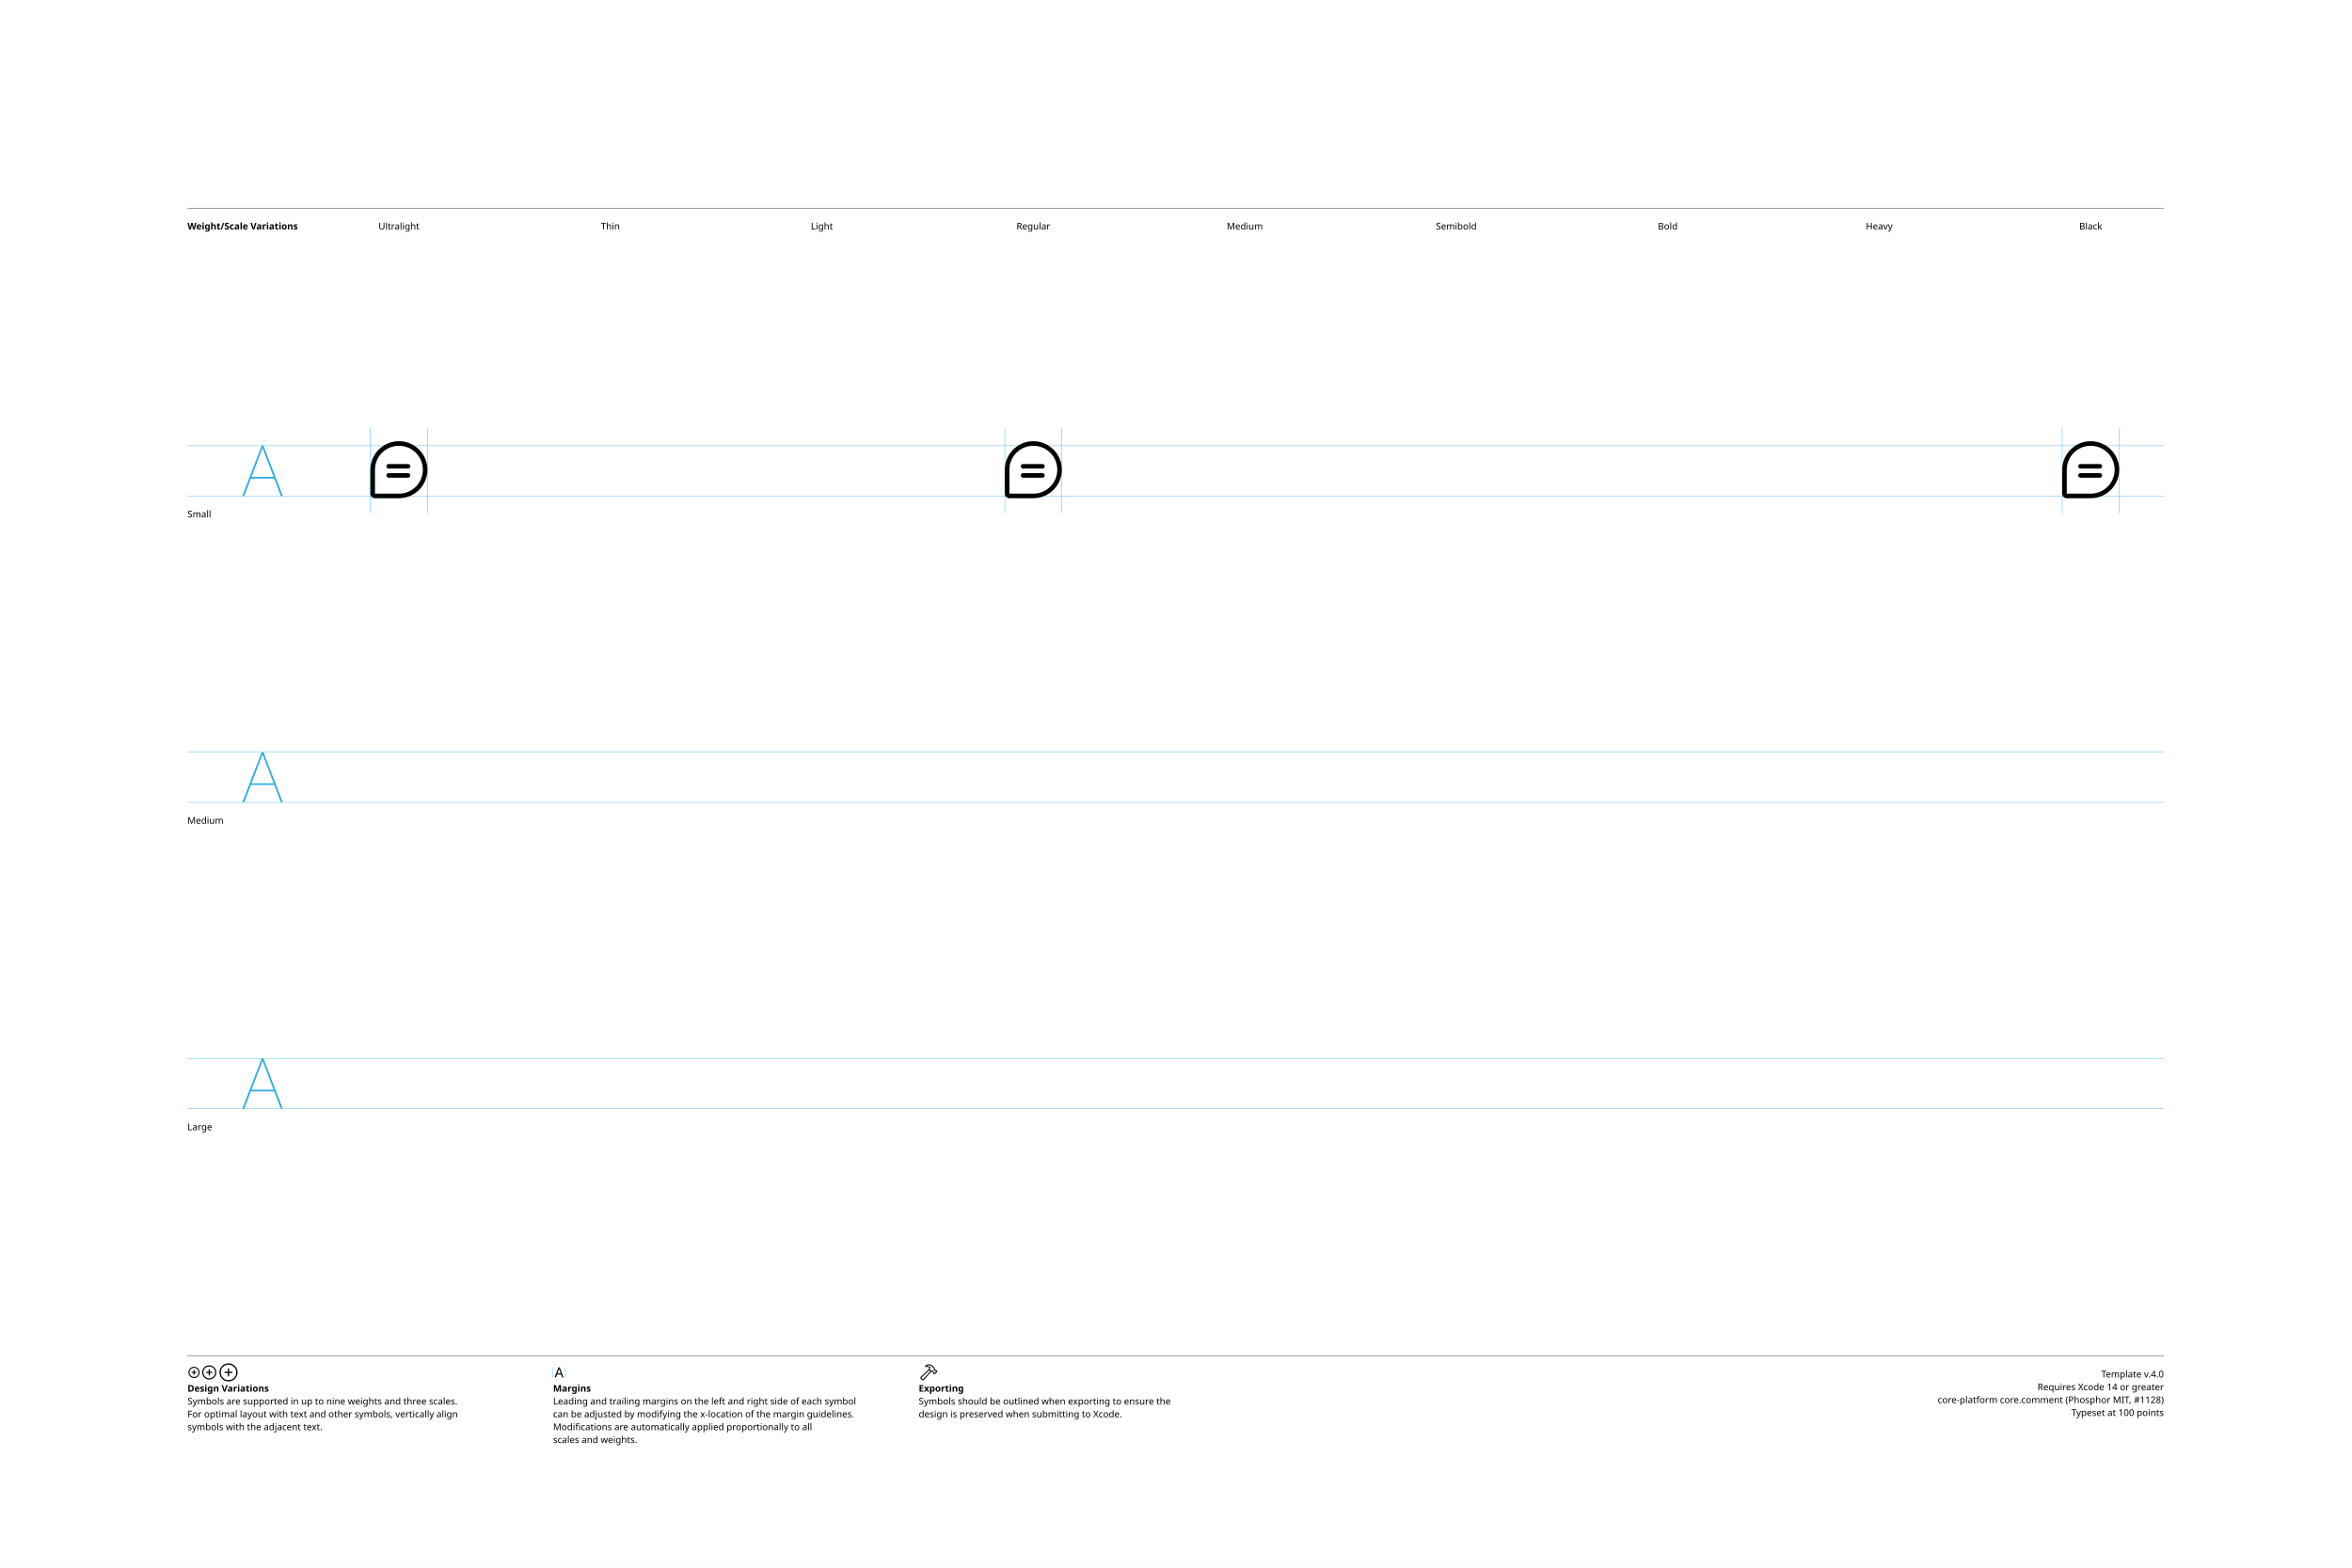
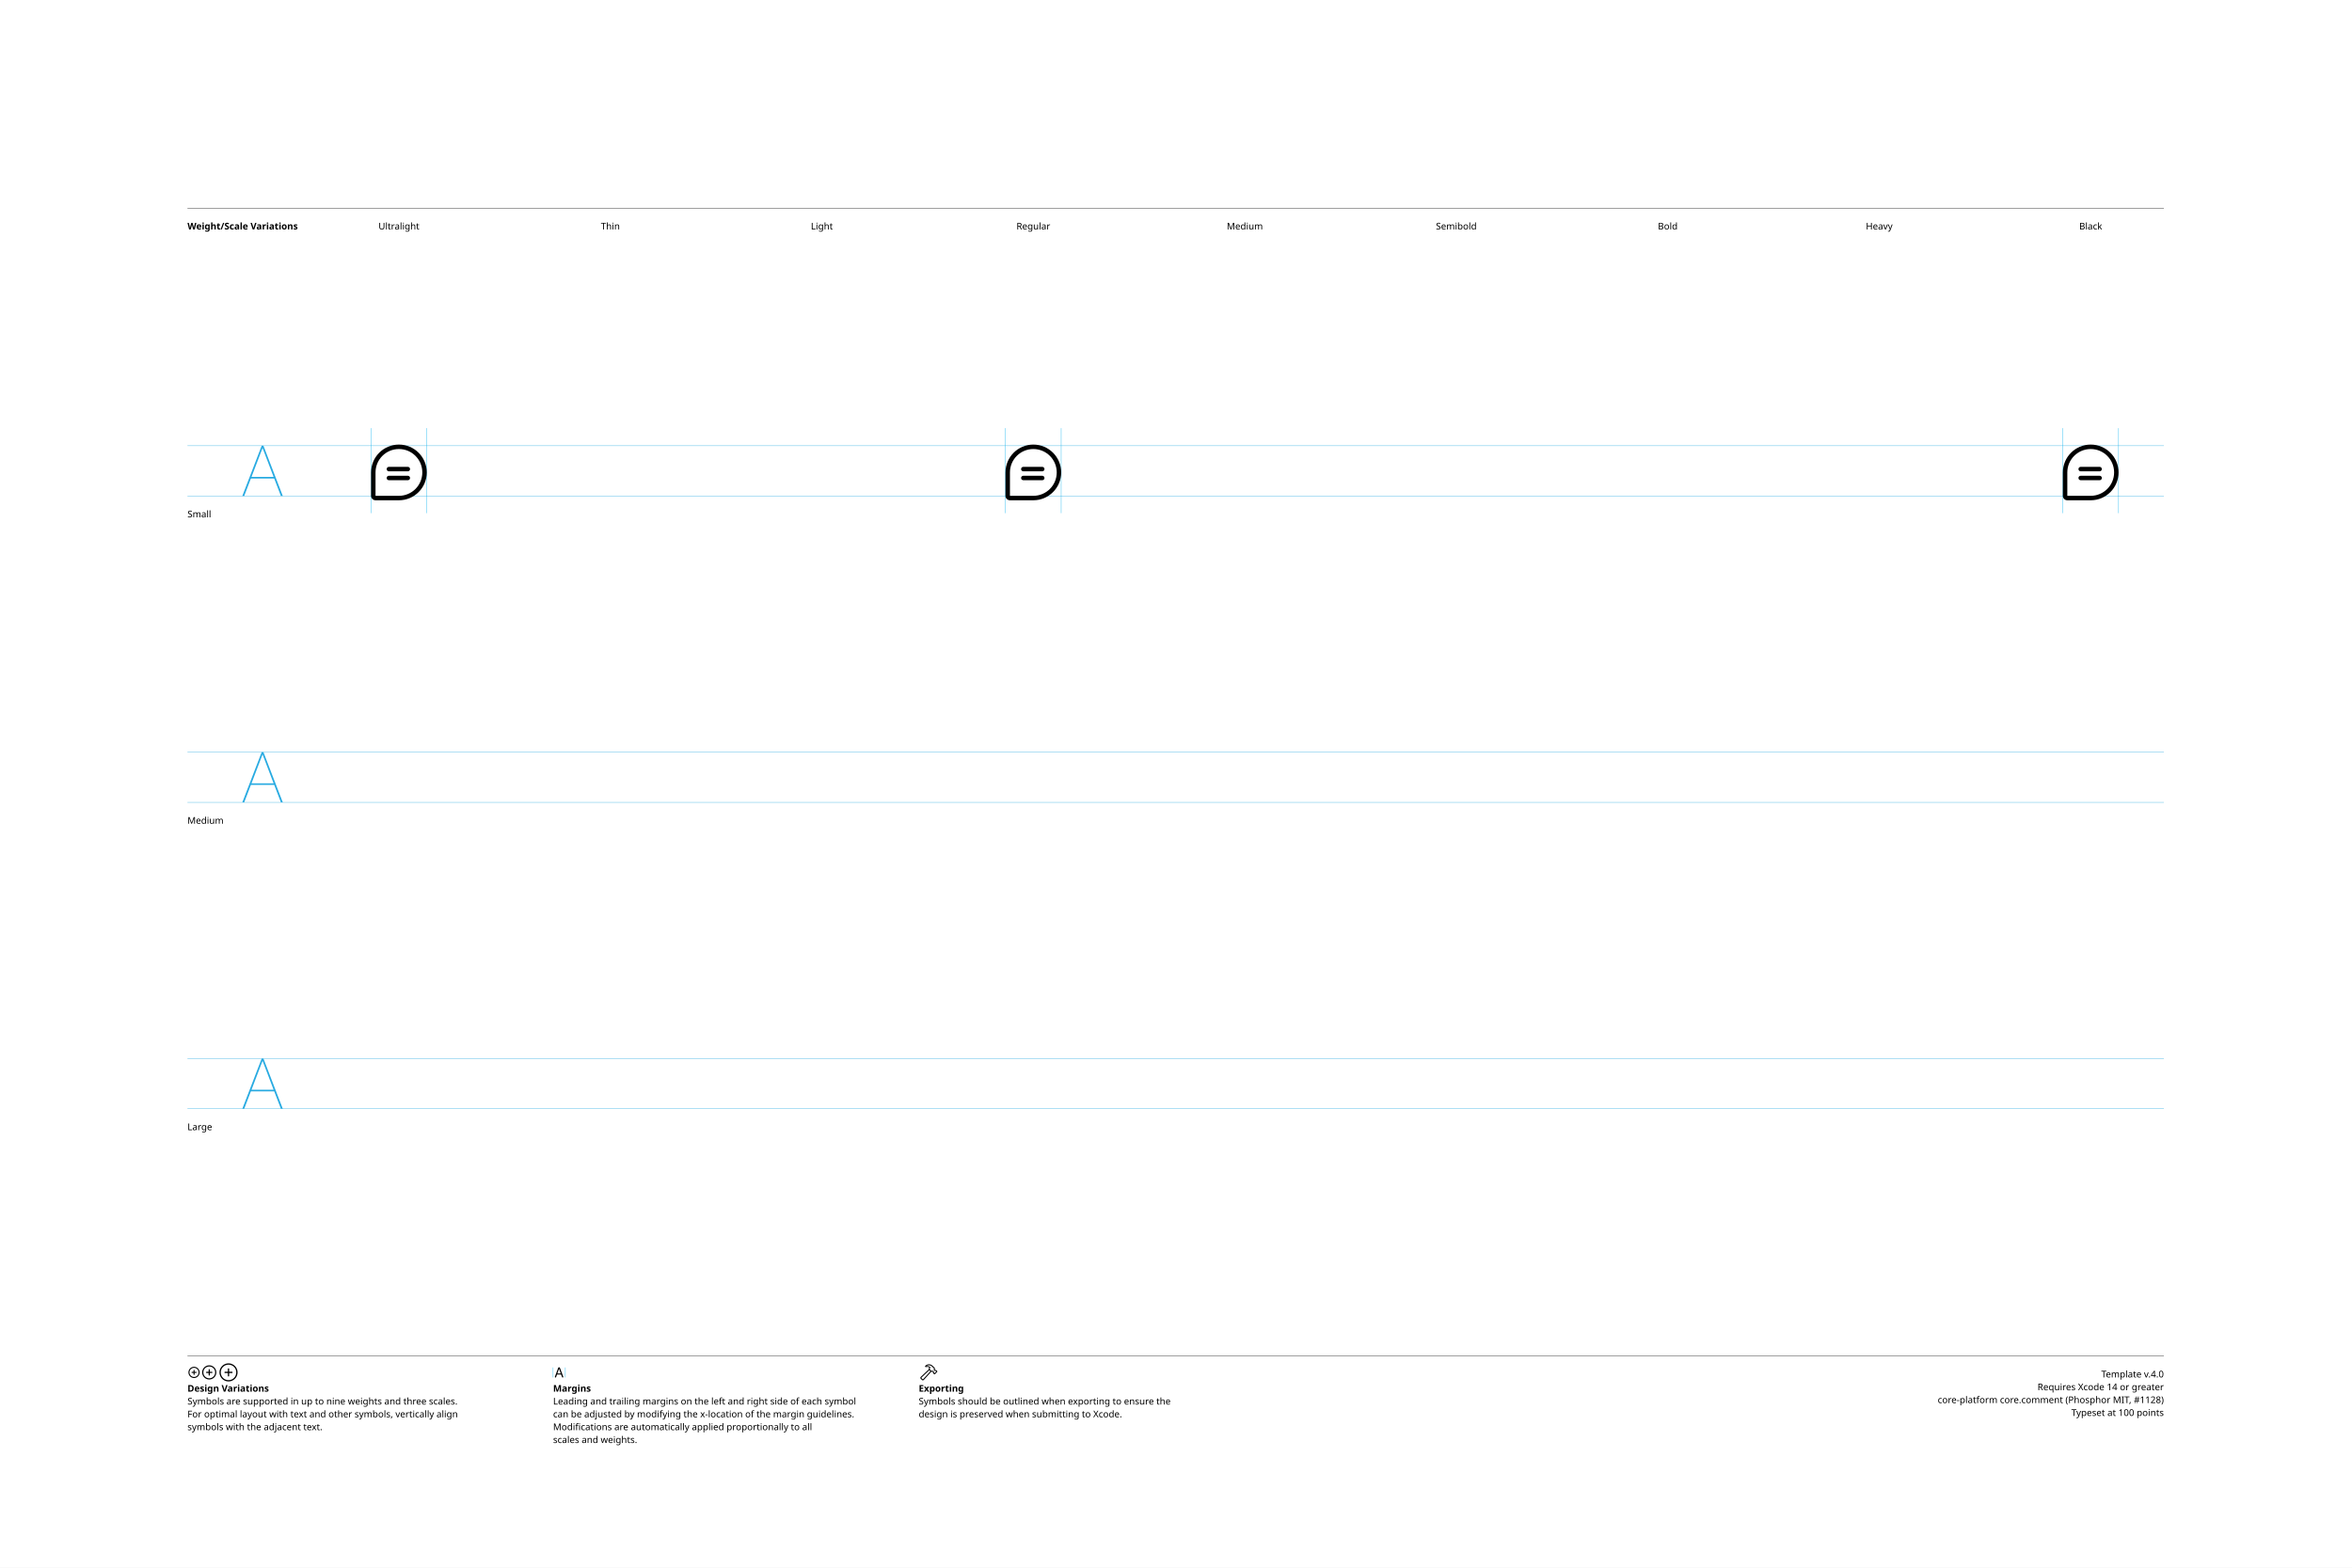
<svg xmlns="http://www.w3.org/2000/svg" version="1.1" width="3300" height="2200">
  <style>.monochrome-0 {fill:#000000}
.multicolor-0:tintColor {fill:#007AFF}
.hierarchical-0:primary {fill:#212121}
.SFSymbolsPreview000000 {fill:#000000;opacity:1.0}
</style>
  <g id="Notes">
    <rect height="2200" id="artboard" style="fill:white;opacity:1" width="3300" x="0" y="0" />
    <line style="fill:none;stroke:black;opacity:1;stroke-width:0.5;" x1="263" x2="3036" y1="292" y2="292" />
    <text style="stroke:none;fill:black;font-family:sans-serif;font-size:13;font-weight:bold;" transform="matrix(1 0 0 1 263 322)">Weight/Scale Variations</text>
    <text style="stroke:none;fill:black;font-family:sans-serif;font-size:13;text-anchor:middle;" transform="matrix(1 0 0 1 559.711 322)">Ultralight</text>
    <text style="stroke:none;fill:black;font-family:sans-serif;font-size:13;text-anchor:middle;" transform="matrix(1 0 0 1 856.422 322)">Thin</text>
    <text style="stroke:none;fill:black;font-family:sans-serif;font-size:13;text-anchor:middle;" transform="matrix(1 0 0 1 1153.13 322)">Light</text>
    <text style="stroke:none;fill:black;font-family:sans-serif;font-size:13;text-anchor:middle;" transform="matrix(1 0 0 1 1449.84 322)">Regular</text>
    <text style="stroke:none;fill:black;font-family:sans-serif;font-size:13;text-anchor:middle;" transform="matrix(1 0 0 1 1746.56 322)">Medium</text>
    <text style="stroke:none;fill:black;font-family:sans-serif;font-size:13;text-anchor:middle;" transform="matrix(1 0 0 1 2043.27 322)">Semibold</text>
    <text style="stroke:none;fill:black;font-family:sans-serif;font-size:13;text-anchor:middle;" transform="matrix(1 0 0 1 2339.98 322)">Bold</text>
    <text style="stroke:none;fill:black;font-family:sans-serif;font-size:13;text-anchor:middle;" transform="matrix(1 0 0 1 2636.69 322)">Heavy</text>
    <text style="stroke:none;fill:black;font-family:sans-serif;font-size:13;text-anchor:middle;" transform="matrix(1 0 0 1 2933.4 322)">Black</text>
    <line style="fill:none;stroke:black;opacity:1;stroke-width:0.5;" x1="263" x2="3036" y1="1903" y2="1903" />
    <g transform="matrix(1 0 0 1 263 1933)">
      <path d="M9.248 0.83C13.555 0.83 17.139-2.744 17.139-7.051C17.139-11.357 13.545-14.932 9.238-14.932C4.941-14.932 1.367-11.357 1.367-7.051C1.367-2.744 4.951 0.83 9.248 0.83ZM9.248-0.654C5.703-0.654 2.871-3.496 2.871-7.051C2.871-10.605 5.693-13.447 9.238-13.447C12.793-13.447 15.645-10.605 15.645-7.051C15.645-3.496 12.803-0.654 9.248-0.654ZM5.654-7.051C5.654-6.621 5.957-6.328 6.406-6.328L8.506-6.328L8.506-4.209C8.506-3.77 8.799-3.467 9.229-3.467C9.678-3.467 9.971-3.77 9.971-4.209L9.971-6.328L12.09-6.328C12.529-6.328 12.832-6.621 12.832-7.051C12.832-7.49 12.529-7.793 12.09-7.793L9.971-7.793L9.971-9.902C9.971-10.352 9.678-10.654 9.229-10.654C8.799-10.654 8.506-10.352 8.506-9.902L8.506-7.793L6.406-7.793C5.957-7.793 5.654-7.49 5.654-7.051Z" />
    </g>
    <g transform="matrix(1 0 0 1 281.867 1933)">
      <path d="M11.709 2.91C17.158 2.91 21.67-1.611 21.67-7.051C21.67-12.5 17.148-17.012 11.699-17.012C6.26-17.012 1.748-12.5 1.748-7.051C1.748-1.611 6.27 2.91 11.709 2.91ZM11.709 1.25C7.1 1.25 3.418-2.441 3.418-7.051C3.418-11.66 7.09-15.352 11.699-15.352C16.309-15.352 20.01-11.66 20.01-7.051C20.01-2.441 16.318 1.25 11.709 1.25ZM7.178-7.051C7.178-6.572 7.51-6.25 8.008-6.25L10.879-6.25L10.879-3.369C10.879-2.881 11.211-2.539 11.69-2.539C12.178-2.539 12.52-2.871 12.52-3.369L12.52-6.25L15.4-6.25C15.889-6.25 16.23-6.572 16.23-7.051C16.23-7.539 15.889-7.881 15.4-7.881L12.52-7.881L12.52-10.752C12.52-11.25 12.178-11.592 11.69-11.592C11.211-11.592 10.879-11.25 10.879-10.752L10.879-7.881L8.008-7.881C7.51-7.881 7.178-7.539 7.178-7.051Z" />
    </g>
    <g transform="matrix(1 0 0 1 305.646 1933)">
      <path d="M14.971 5.664C21.934 5.664 27.695-0.098 27.695-7.051C27.695-14.014 21.924-19.775 14.961-19.775C8.008-19.775 2.256-14.014 2.256-7.051C2.256-0.098 8.018 5.664 14.971 5.664ZM14.971 3.848C8.936 3.848 4.082-1.016 4.082-7.051C4.082-13.096 8.926-17.949 14.961-17.949C21.006-17.949 25.869-13.096 25.869-7.051C25.869-1.016 21.016 3.848 14.971 3.848ZM9.199-7.051C9.199-6.533 9.57-6.172 10.117-6.172L14.062-6.172L14.062-2.217C14.062-1.68 14.434-1.299 14.951-1.299C15.488-1.299 15.859-1.67 15.859-2.217L15.859-6.172L19.814-6.172C20.352-6.172 20.732-6.533 20.732-7.051C20.732-7.598 20.361-7.969 19.814-7.969L15.859-7.969L15.859-11.914C15.859-12.461 15.488-12.842 14.951-12.842C14.434-12.842 14.062-12.461 14.062-11.914L14.062-7.969L10.117-7.969C9.57-7.969 9.199-7.598 9.199-7.051Z" />
    </g>
    <text style="stroke:none;fill:black;font-family:sans-serif;font-size:13;font-weight:bold;" transform="matrix(1 0 0 1 263 1953)">Design Variations</text>
    <text style="stroke:none;fill:black;font-family:sans-serif;font-size:13;" transform="matrix(1 0 0 1 263 1971)">Symbols are supported in up to nine weights and three scales.</text>
    <text style="stroke:none;fill:black;font-family:sans-serif;font-size:13;" transform="matrix(1 0 0 1 263 1989)">For optimal layout with text and other symbols, vertically align</text>
    <text style="stroke:none;fill:black;font-family:sans-serif;font-size:13;" transform="matrix(1 0 0 1 263 2007)">symbols with the adjacent text.</text>
    <line style="fill:none;stroke:#00AEEF;stroke-width:0.5;opacity:1.0;" x1="776" x2="776" y1="1919" y2="1933" />
    <g transform="matrix(1 0 0 1 776 1933)">
      <path d="M3.311 0.156C3.828 0.156 4.082-0.039 4.268-0.586L5.527-4.033L11.289-4.033L12.549-0.586C12.734-0.039 12.988 0.156 13.496 0.156C14.014 0.156 14.346-0.156 14.346-0.645C14.346-0.811 14.316-0.967 14.238-1.172L9.658-13.369C9.434-13.965 9.033-14.268 8.408-14.268C7.803-14.268 7.393-13.975 7.178-13.379L2.598-1.162C2.52-0.957 2.49-0.801 2.49-0.635C2.49-0.146 2.803 0.156 3.311 0.156ZM6.006-5.518L8.379-12.09L8.428-12.09L10.801-5.518Z" />
    </g>
    <line style="fill:none;stroke:#00AEEF;stroke-width:0.5;opacity:1.0;" x1="793.197" x2="793.197" y1="1919" y2="1933" />
    <text style="stroke:none;fill:black;font-family:sans-serif;font-size:13;font-weight:bold;" transform="matrix(1 0 0 1 776 1953)">Margins</text>
    <text style="stroke:none;fill:black;font-family:sans-serif;font-size:13;" transform="matrix(1 0 0 1 776 1971)">Leading and trailing margins on the left and right side of each symbol</text>
    <text style="stroke:none;fill:black;font-family:sans-serif;font-size:13;" transform="matrix(1 0 0 1 776 1989)">can be adjusted by modifying the x-location of the margin guidelines.</text>
    <text style="stroke:none;fill:black;font-family:sans-serif;font-size:13;" transform="matrix(1 0 0 1 776 2007)">Modifications are automatically applied proportionally to all</text>
    <text style="stroke:none;fill:black;font-family:sans-serif;font-size:13;" transform="matrix(1 0 0 1 776 2025)">scales and weights.</text>
    <g transform="matrix(1 0 0 1 1289 1933)">
      <path d="M2.842 1.865L4.541 3.574C5.4 4.443 6.387 4.385 7.314 3.359L18.008-8.428L17.041-9.404L6.426 2.275C6.074 2.676 5.742 2.773 5.273 2.305L4.102 1.143C3.633 0.684 3.74 0.342 4.141-0.02L15.615-10.82L14.639-11.787L3.047-0.898C2.061 0.02 1.982 0.996 2.842 1.865ZM9.258-16.328C8.838-15.918 8.809-15.342 9.043-14.951C9.277-14.59 9.736-14.355 10.381-14.521C11.846-14.863 13.369-14.922 14.795-13.984L14.209-12.529C13.867-11.699 14.043-11.113 14.58-10.566L16.875-8.252C17.363-7.764 17.773-7.744 18.34-7.842L19.404-8.037L20.068-7.363L20.029-6.807C19.99-6.309 20.117-5.928 20.605-5.449L21.367-4.707C21.846-4.229 22.461-4.199 22.93-4.668L25.84-7.588C26.309-8.057 26.289-8.652 25.811-9.131L25.039-9.893C24.561-10.371 24.189-10.527 23.711-10.488L23.135-10.44L22.49-11.074L22.734-12.197C22.861-12.764 22.705-13.203 22.119-13.789L19.922-15.977C16.582-19.297 12.148-19.219 9.258-16.328ZM10.752-15.957C13.184-17.734 16.475-17.432 18.701-15.205L21.133-12.793C21.367-12.559 21.406-12.373 21.338-12.031L21.016-10.547L22.52-9.062L23.506-9.121C23.76-9.131 23.838-9.111 24.033-8.916L24.609-8.34L22.168-5.898L21.592-6.475C21.396-6.67 21.367-6.748 21.377-7.012L21.445-7.988L19.951-9.473L18.428-9.219C18.105-9.15 17.959-9.18 17.715-9.414L15.713-11.416C15.459-11.65 15.43-11.816 15.586-12.188L16.465-14.277C14.902-15.732 12.871-16.357 10.84-15.762C10.684-15.723 10.625-15.85 10.752-15.957Z" />
    </g>
    <text style="stroke:none;fill:black;font-family:sans-serif;font-size:13;font-weight:bold;" transform="matrix(1 0 0 1 1289 1953)">Exporting</text>
    <text style="stroke:none;fill:black;font-family:sans-serif;font-size:13;" transform="matrix(1 0 0 1 1289 1971)">Symbols should be outlined when exporting to ensure the</text>
    <text style="stroke:none;fill:black;font-family:sans-serif;font-size:13;" transform="matrix(1 0 0 1 1289 1989)">design is preserved when submitting to Xcode.</text>
    <text id="template-version" style="stroke:none;fill:black;font-family:sans-serif;font-size:13;text-anchor:end;" transform="matrix(1 0 0 1 3036 1933)">Template v.4.0</text>
    <text style="stroke:none;fill:black;font-family:sans-serif;font-size:13;text-anchor:end;" transform="matrix(1 0 0 1 3036 1951)">Requires Xcode 14 or greater</text>
    <text id="descriptive-name" style="stroke:none;fill:black;font-family:sans-serif;font-size:13;text-anchor:end;" transform="matrix(1 0 0 1 3036 1969)">core-platform core.comment (Phosphor MIT, #1128)</text>
    <text style="stroke:none;fill:black;font-family:sans-serif;font-size:13;text-anchor:end;" transform="matrix(1 0 0 1 3036 1987)">Typeset at 100 points</text>
    <text style="stroke:none;fill:black;font-family:sans-serif;font-size:13;" transform="matrix(1 0 0 1 263 726)">Small</text>
    <text style="stroke:none;fill:black;font-family:sans-serif;font-size:13;" transform="matrix(1 0 0 1 263 1156)">Medium</text>
    <text style="stroke:none;fill:black;font-family:sans-serif;font-size:13;" transform="matrix(1 0 0 1 263 1586)">Large</text>
  </g>
  <g id="Guides">
    <g id="H-reference" style="fill:#27AAE1;stroke:none;" transform="matrix(1 0 0 1 339 696)">
      <path d="M0.994 0L3.638 0L29.328-67.132L30.03-67.132L30.03-70.459L28.123-70.459ZM11.688-24.48L46.981-24.48L46.231-26.729L12.438-26.729ZM55.12 0L57.764 0L30.638-70.459L29.433-70.459L29.433-67.132Z" />
    </g>
    <line id="Baseline-S" style="fill:none;stroke:#27AAE1;opacity:1;stroke-width:0.5;" x1="263" x2="3036" y1="696" y2="696" />
    <line id="Capline-S" style="fill:none;stroke:#27AAE1;opacity:1;stroke-width:0.5;" x1="263" x2="3036" y1="625.541" y2="625.541" />
    <g id="H-reference" style="fill:#27AAE1;stroke:none;" transform="matrix(1 0 0 1 339 1126)">
      <path d="M0.994 0L3.638 0L29.328-67.132L30.03-67.132L30.03-70.459L28.123-70.459ZM11.688-24.48L46.981-24.48L46.231-26.729L12.438-26.729ZM55.12 0L57.764 0L30.638-70.459L29.433-70.459L29.433-67.132Z" />
    </g>
    <line id="Baseline-M" style="fill:none;stroke:#27AAE1;opacity:1;stroke-width:0.5;" x1="263" x2="3036" y1="1126" y2="1126" />
    <line id="Capline-M" style="fill:none;stroke:#27AAE1;opacity:1;stroke-width:0.5;" x1="263" x2="3036" y1="1055.54" y2="1055.54" />
    <g id="H-reference" style="fill:#27AAE1;stroke:none;" transform="matrix(1 0 0 1 339 1556)">
      <path d="M0.994 0L3.638 0L29.328-67.132L30.03-67.132L30.03-70.459L28.123-70.459ZM11.688-24.48L46.981-24.48L46.231-26.729L12.438-26.729ZM55.12 0L57.764 0L30.638-70.459L29.433-70.459L29.433-67.132Z" />
    </g>
    <line id="Baseline-L" style="fill:none;stroke:#27AAE1;opacity:1;stroke-width:0.5;" x1="263" x2="3036" y1="1556" y2="1556" />
    <line id="Capline-L" style="fill:none;stroke:#27AAE1;opacity:1;stroke-width:0.5;" x1="263" x2="3036" y1="1485.54" y2="1485.54" />
-     <line id="left-margin-Ultralight-S" style="fill:none;stroke:#00AEEF;stroke-width:0.5;opacity:1.0;" x1="519.711" x2="519.711" y1="600.785" y2="720.121" />
-     <line id="right-margin-Ultralight-S" style="fill:none;stroke:#00AEEF;stroke-width:0.5;opacity:1.0;" x1="599.711" x2="599.711" y1="600.785" y2="720.121" />
-     <line id="left-margin-Regular-S" style="fill:none;stroke:#00AEEF;stroke-width:0.5;opacity:1.0;" x1="1409.84" x2="1409.84" y1="600.785" y2="720.121" />
-     <line id="right-margin-Regular-S" style="fill:none;stroke:#00AEEF;stroke-width:0.5;opacity:1.0;" x1="1489.84" x2="1489.84" y1="600.785" y2="720.121" />
-     <line id="left-margin-Black-S" style="fill:none;stroke:#00AEEF;stroke-width:0.5;opacity:1.0;" x1="2893.4" x2="2893.4" y1="600.785" y2="720.121" />
-     <line id="right-margin-Black-S" style="fill:none;stroke:#00AEEF;stroke-width:0.5;opacity:1.0;" x1="2973.4" x2="2973.4" y1="600.785" y2="720.121" />
+     <line id="left-margin-Ultralight-S" style="fill:none;stroke:#00AEEF;stroke-width:0.5;opacity:1.0;" x1="520.631" x2="520.631" y1="600.785" y2="720.121" />
+     <line id="right-margin-Ultralight-S" style="fill:none;stroke:#00AEEF;stroke-width:0.5;opacity:1.0;" x1="598.791" x2="598.791" y1="600.785" y2="720.121" />
+     <line id="left-margin-Regular-S" style="fill:none;stroke:#00AEEF;stroke-width:0.5;opacity:1.0;" x1="1410.76" x2="1410.76" y1="600.785" y2="720.121" />
+     <line id="right-margin-Regular-S" style="fill:none;stroke:#00AEEF;stroke-width:0.5;opacity:1.0;" x1="1488.92" x2="1488.92" y1="600.785" y2="720.121" />
+     <line id="left-margin-Black-S" style="fill:none;stroke:#00AEEF;stroke-width:0.5;opacity:1.0;" x1="2894.32" x2="2894.32" y1="600.785" y2="720.121" />
+     <line id="right-margin-Black-S" style="fill:none;stroke:#00AEEF;stroke-width:0.5;opacity:1.0;" x1="2972.48" x2="2972.48" y1="600.785" y2="720.121" />
  </g>
  <g id="Symbols">
-     <g id="Ultralight-S" transform="matrix(1 0 0 1 519.711 696)">
-       <path class="monochrome-0 multicolor-0:tintColor hierarchical-0:primary SFSymbolsPreview000000" d="M56 -41.63C56 -39.862 54.567 -38.43 52.8 -38.43L25.6 -38.43C23.833 -38.43 22.4 -39.862 22.4 -41.63C22.4 -43.397 23.833 -44.83 25.6 -44.83L52.8 -44.83C54.567 -44.83 56 -43.397 56 -41.63ZM52.8 -32.03L25.6 -32.03C23.833 -32.03 22.4 -30.597 22.4 -28.83C22.4 -27.062 23.833 -25.63 25.6 -25.63L52.8 -25.63C54.567 -25.63 56 -27.062 56 -28.83C56 -30.597 54.567 -32.03 52.8 -32.03ZM80 -36.83C79.976 -14.748 62.081 3.146 40 3.171L6.4 3.171C2.865 3.171 0 0.305 0 -3.23L0 -36.83C0 -58.921 17.909 -76.83 40 -76.83C62.091 -76.83 80 -58.921 80 -36.83ZM73.6 -36.83C73.6 -55.386 58.557 -70.43 40 -70.43C21.443 -70.43 6.4 -55.386 6.4 -36.83L6.4 -3.23L40 -3.23C58.549 -3.249 73.58 -18.281 73.6 -36.83Z" />
+     <g id="Ultralight-S" transform="matrix(1 0 0 1 520.631 696)">
+       <path class="monochrome-0 multicolor-0:tintColor hierarchical-0:primary SFSymbolsPreview000000" d="M54.712 -37.719C54.712 -35.992 53.312 -34.593 51.586 -34.593L25.011 -34.593C23.285 -34.593 21.885 -35.992 21.885 -37.719C21.885 -39.446 23.285 -40.845 25.011 -40.845L51.586 -40.845C53.312 -40.845 54.712 -39.446 54.712 -37.719ZM51.586 -28.34L25.011 -28.34C23.285 -28.34 21.885 -26.94 21.885 -25.213C21.885 -23.487 23.285 -22.087 25.011 -22.087L51.586 -22.087C53.312 -22.087 54.712 -23.487 54.712 -25.213C54.712 -26.94 53.312 -28.34 51.586 -28.34ZM78.16 -33.029C78.136 -11.456 60.653 6.027 39.08 6.051L6.253 6.051C2.799 6.051 0 3.251 0 -0.202L0 -33.029C0 -54.613 17.497 -72.11 39.08 -72.11C60.663 -72.11 78.16 -54.613 78.16 -33.03ZM71.907 -33.029C71.907 -51.159 57.21 -65.857 39.08 -65.857C20.95 -65.857 6.253 -51.159 6.253 -33.03L6.253 -0.202L39.08 -0.202C57.202 -0.222 71.888 -14.908 71.907 -33.029Z" />
    </g>
-     <g id="Regular-S" transform="matrix(1 0 0 1 1409.84 696)">
-       <path class="monochrome-0 multicolor-0:tintColor hierarchical-0:primary SFSymbolsPreview000000" d="M56 -41.63C56 -39.862 54.567 -38.43 52.8 -38.43L25.6 -38.43C23.833 -38.43 22.4 -39.862 22.4 -41.63C22.4 -43.397 23.833 -44.83 25.6 -44.83L52.8 -44.83C54.567 -44.83 56 -43.397 56 -41.63ZM52.8 -32.03L25.6 -32.03C23.833 -32.03 22.4 -30.597 22.4 -28.83C22.4 -27.062 23.833 -25.63 25.6 -25.63L52.8 -25.63C54.567 -25.63 56 -27.062 56 -28.83C56 -30.597 54.567 -32.03 52.8 -32.03ZM80 -36.83C79.976 -14.748 62.081 3.146 40 3.171L6.4 3.171C2.865 3.171 0 0.305 0 -3.23L0 -36.83C0 -58.921 17.909 -76.83 40 -76.83C62.091 -76.83 80 -58.921 80 -36.83ZM73.6 -36.83C73.6 -55.386 58.557 -70.43 40 -70.43C21.443 -70.43 6.4 -55.386 6.4 -36.83L6.4 -3.23L40 -3.23C58.549 -3.249 73.58 -18.281 73.6 -36.83Z" />
+     <g id="Regular-S" transform="matrix(1 0 0 1 1410.76 696)">
+       <path class="monochrome-0 multicolor-0:tintColor hierarchical-0:primary SFSymbolsPreview000000" d="M54.712 -37.719C54.712 -35.992 53.312 -34.593 51.586 -34.593L25.011 -34.593C23.285 -34.593 21.885 -35.992 21.885 -37.719C21.885 -39.446 23.285 -40.845 25.011 -40.845L51.586 -40.845C53.312 -40.845 54.712 -39.446 54.712 -37.719ZM51.586 -28.34L25.011 -28.34C23.285 -28.34 21.885 -26.94 21.885 -25.213C21.885 -23.487 23.285 -22.087 25.011 -22.087L51.586 -22.087C53.312 -22.087 54.712 -23.487 54.712 -25.213C54.712 -26.94 53.312 -28.34 51.586 -28.34ZM78.16 -33.029C78.136 -11.456 60.653 6.027 39.08 6.051L6.253 6.051C2.799 6.051 0 3.251 0 -0.202L0 -33.029C0 -54.613 17.497 -72.11 39.08 -72.11C60.663 -72.11 78.16 -54.613 78.16 -33.03ZM71.907 -33.029C71.907 -51.159 57.21 -65.857 39.08 -65.857C20.95 -65.857 6.253 -51.159 6.253 -33.03L6.253 -0.202L39.08 -0.202C57.202 -0.222 71.888 -14.908 71.907 -33.029Z" />
    </g>
-     <g id="Black-S" transform="matrix(1 0 0 1 2893.4 696)">
-       <path class="monochrome-0 multicolor-0:tintColor hierarchical-0:primary SFSymbolsPreview000000" d="M56 -41.63C56 -39.862 54.567 -38.43 52.8 -38.43L25.6 -38.43C23.833 -38.43 22.4 -39.862 22.4 -41.63C22.4 -43.397 23.833 -44.83 25.6 -44.83L52.8 -44.83C54.567 -44.83 56 -43.397 56 -41.63ZM52.8 -32.03L25.6 -32.03C23.833 -32.03 22.4 -30.597 22.4 -28.83C22.4 -27.062 23.833 -25.63 25.6 -25.63L52.8 -25.63C54.567 -25.63 56 -27.062 56 -28.83C56 -30.597 54.567 -32.03 52.8 -32.03ZM80 -36.83C79.976 -14.748 62.081 3.146 40 3.171L6.4 3.171C2.865 3.171 0 0.305 0 -3.23L0 -36.83C0 -58.921 17.909 -76.83 40 -76.83C62.091 -76.83 80 -58.921 80 -36.83ZM73.6 -36.83C73.6 -55.386 58.557 -70.43 40 -70.43C21.443 -70.43 6.4 -55.386 6.4 -36.83L6.4 -3.23L40 -3.23C58.549 -3.249 73.58 -18.281 73.6 -36.83Z" />
+     <g id="Black-S" transform="matrix(1 0 0 1 2894.32 696)">
+       <path class="monochrome-0 multicolor-0:tintColor hierarchical-0:primary SFSymbolsPreview000000" d="M54.712 -37.719C54.712 -35.992 53.312 -34.593 51.586 -34.593L25.011 -34.593C23.285 -34.593 21.885 -35.992 21.885 -37.719C21.885 -39.446 23.285 -40.845 25.011 -40.845L51.586 -40.845C53.312 -40.845 54.712 -39.446 54.712 -37.719ZM51.586 -28.34L25.011 -28.34C23.285 -28.34 21.885 -26.94 21.885 -25.213C21.885 -23.487 23.285 -22.087 25.011 -22.087L51.586 -22.087C53.312 -22.087 54.712 -23.487 54.712 -25.213C54.712 -26.94 53.312 -28.34 51.586 -28.34ZM78.16 -33.029C78.136 -11.456 60.653 6.027 39.08 6.051L6.253 6.051C2.799 6.051 0 3.251 0 -0.202L0 -33.029C0 -54.613 17.497 -72.11 39.08 -72.11C60.663 -72.11 78.16 -54.613 78.16 -33.03ZM71.907 -33.029C71.907 -51.159 57.21 -65.857 39.08 -65.857C20.95 -65.857 6.253 -51.159 6.253 -33.03L6.253 -0.202L39.08 -0.202C57.202 -0.222 71.888 -14.908 71.907 -33.029Z" />
    </g>
  </g>
</svg>
